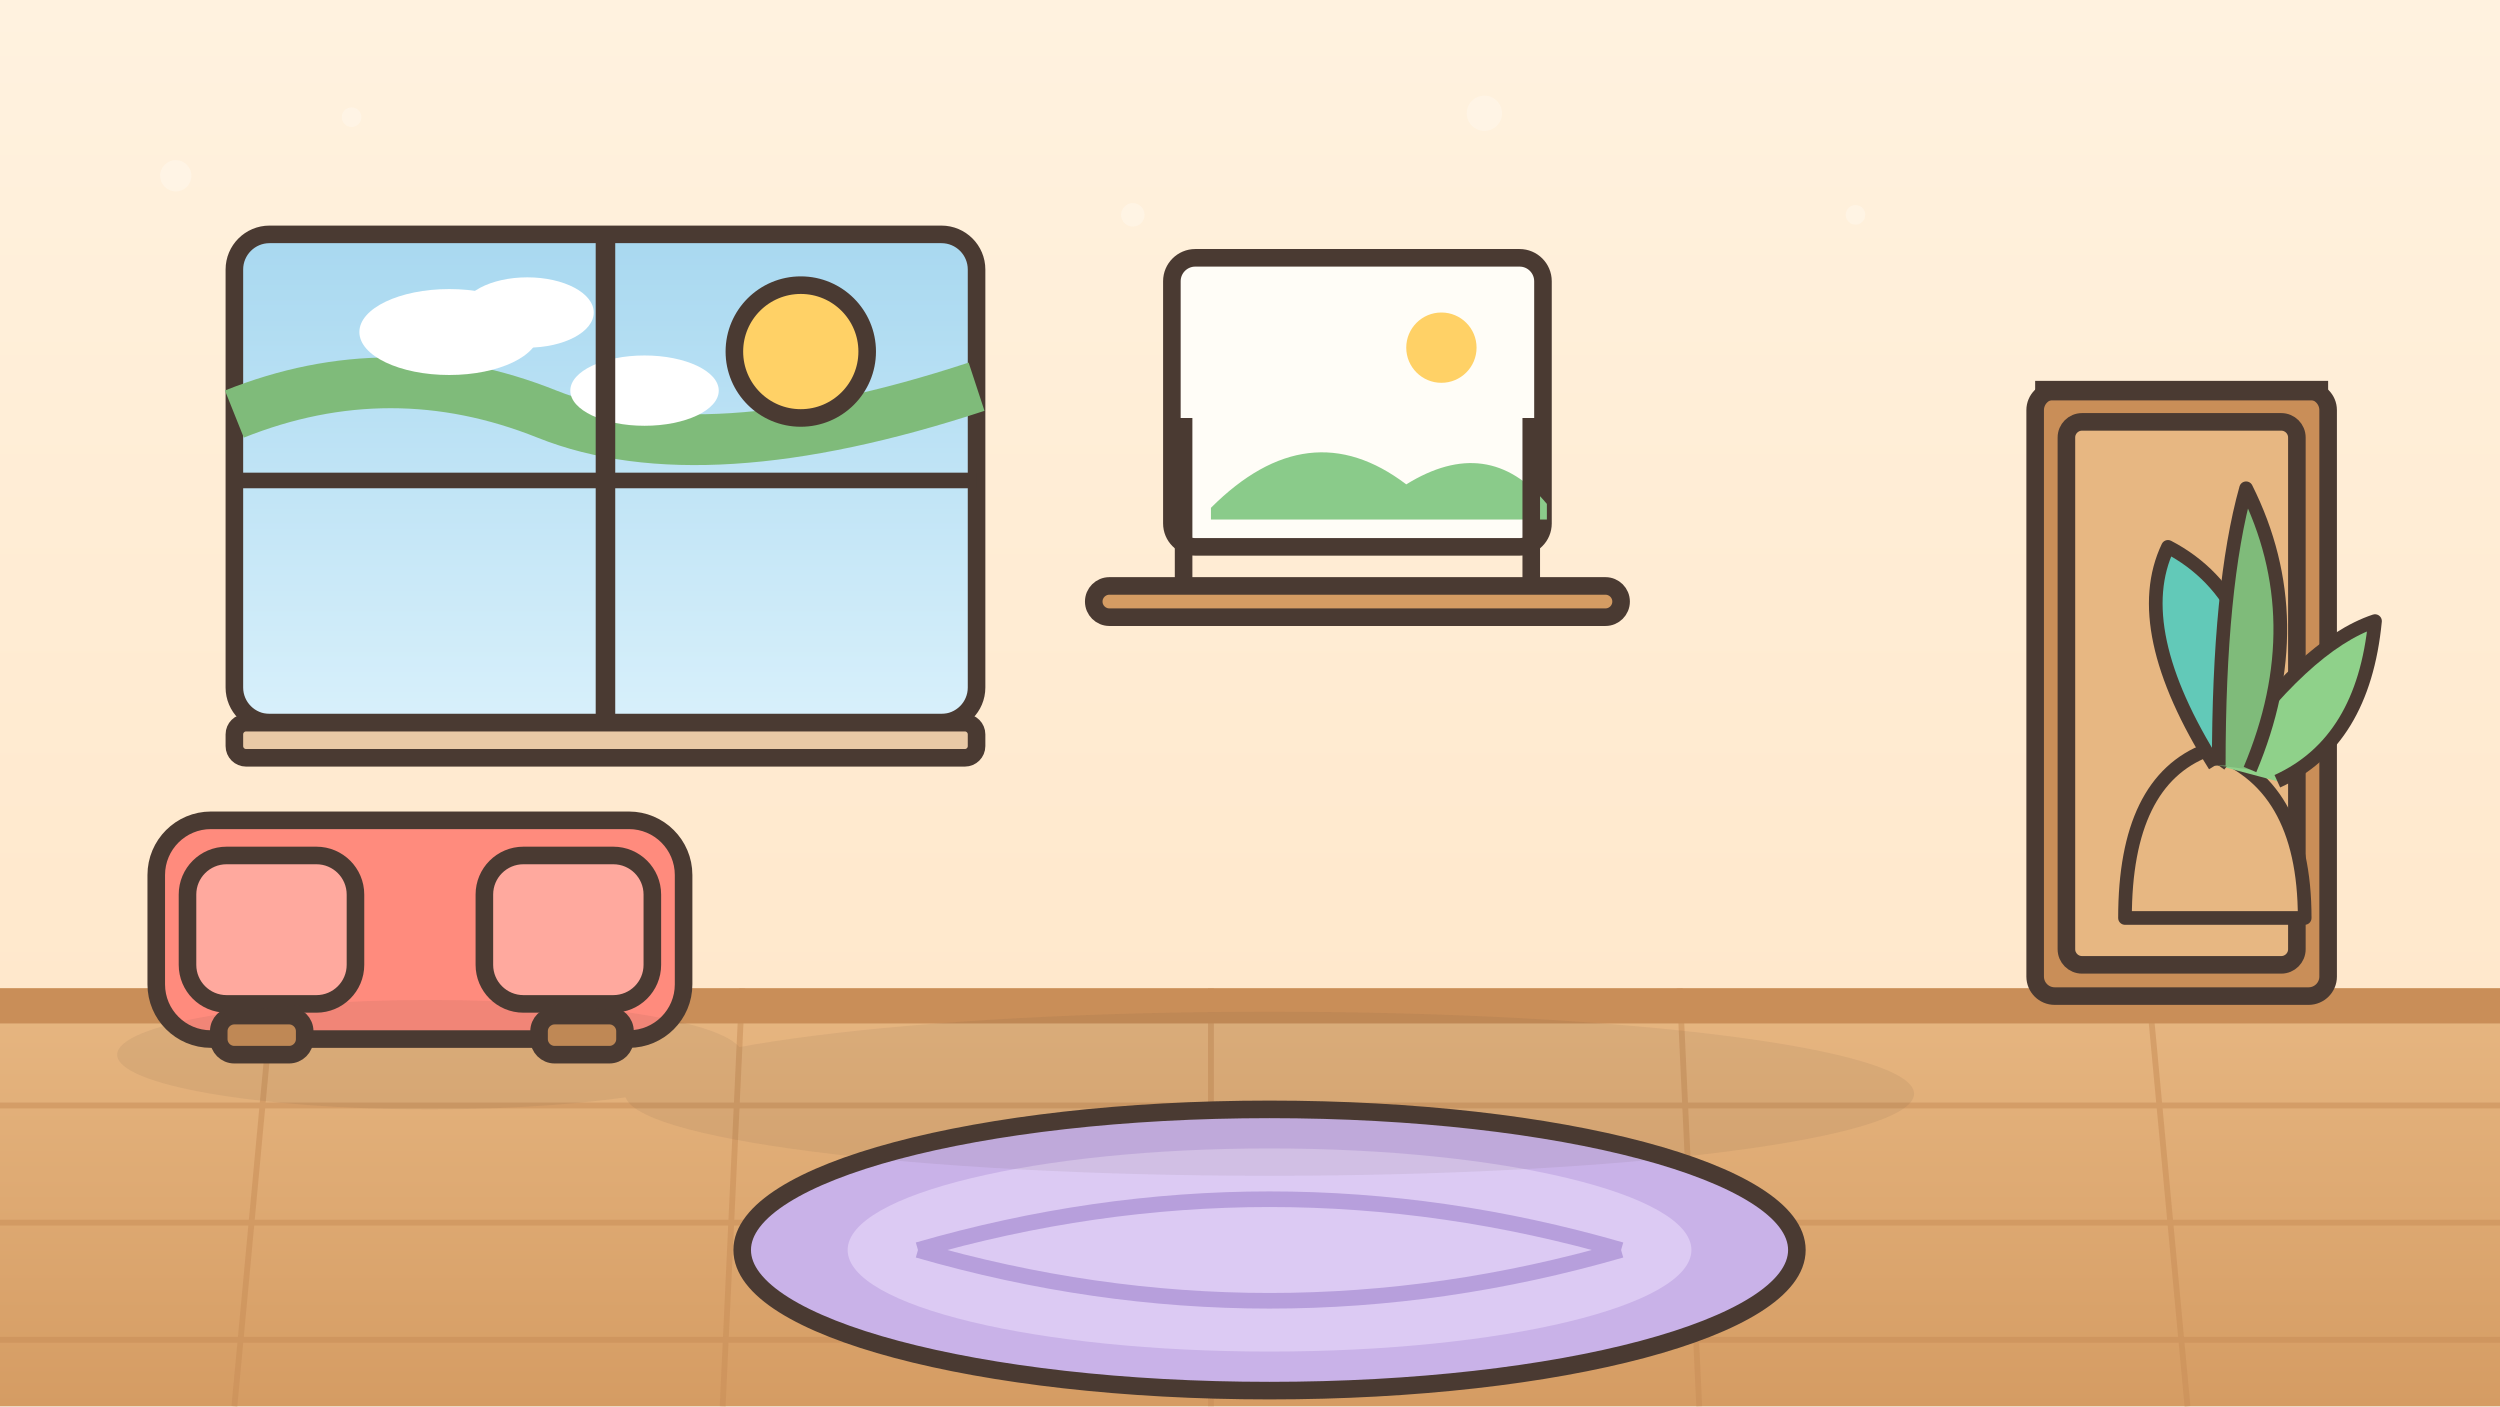
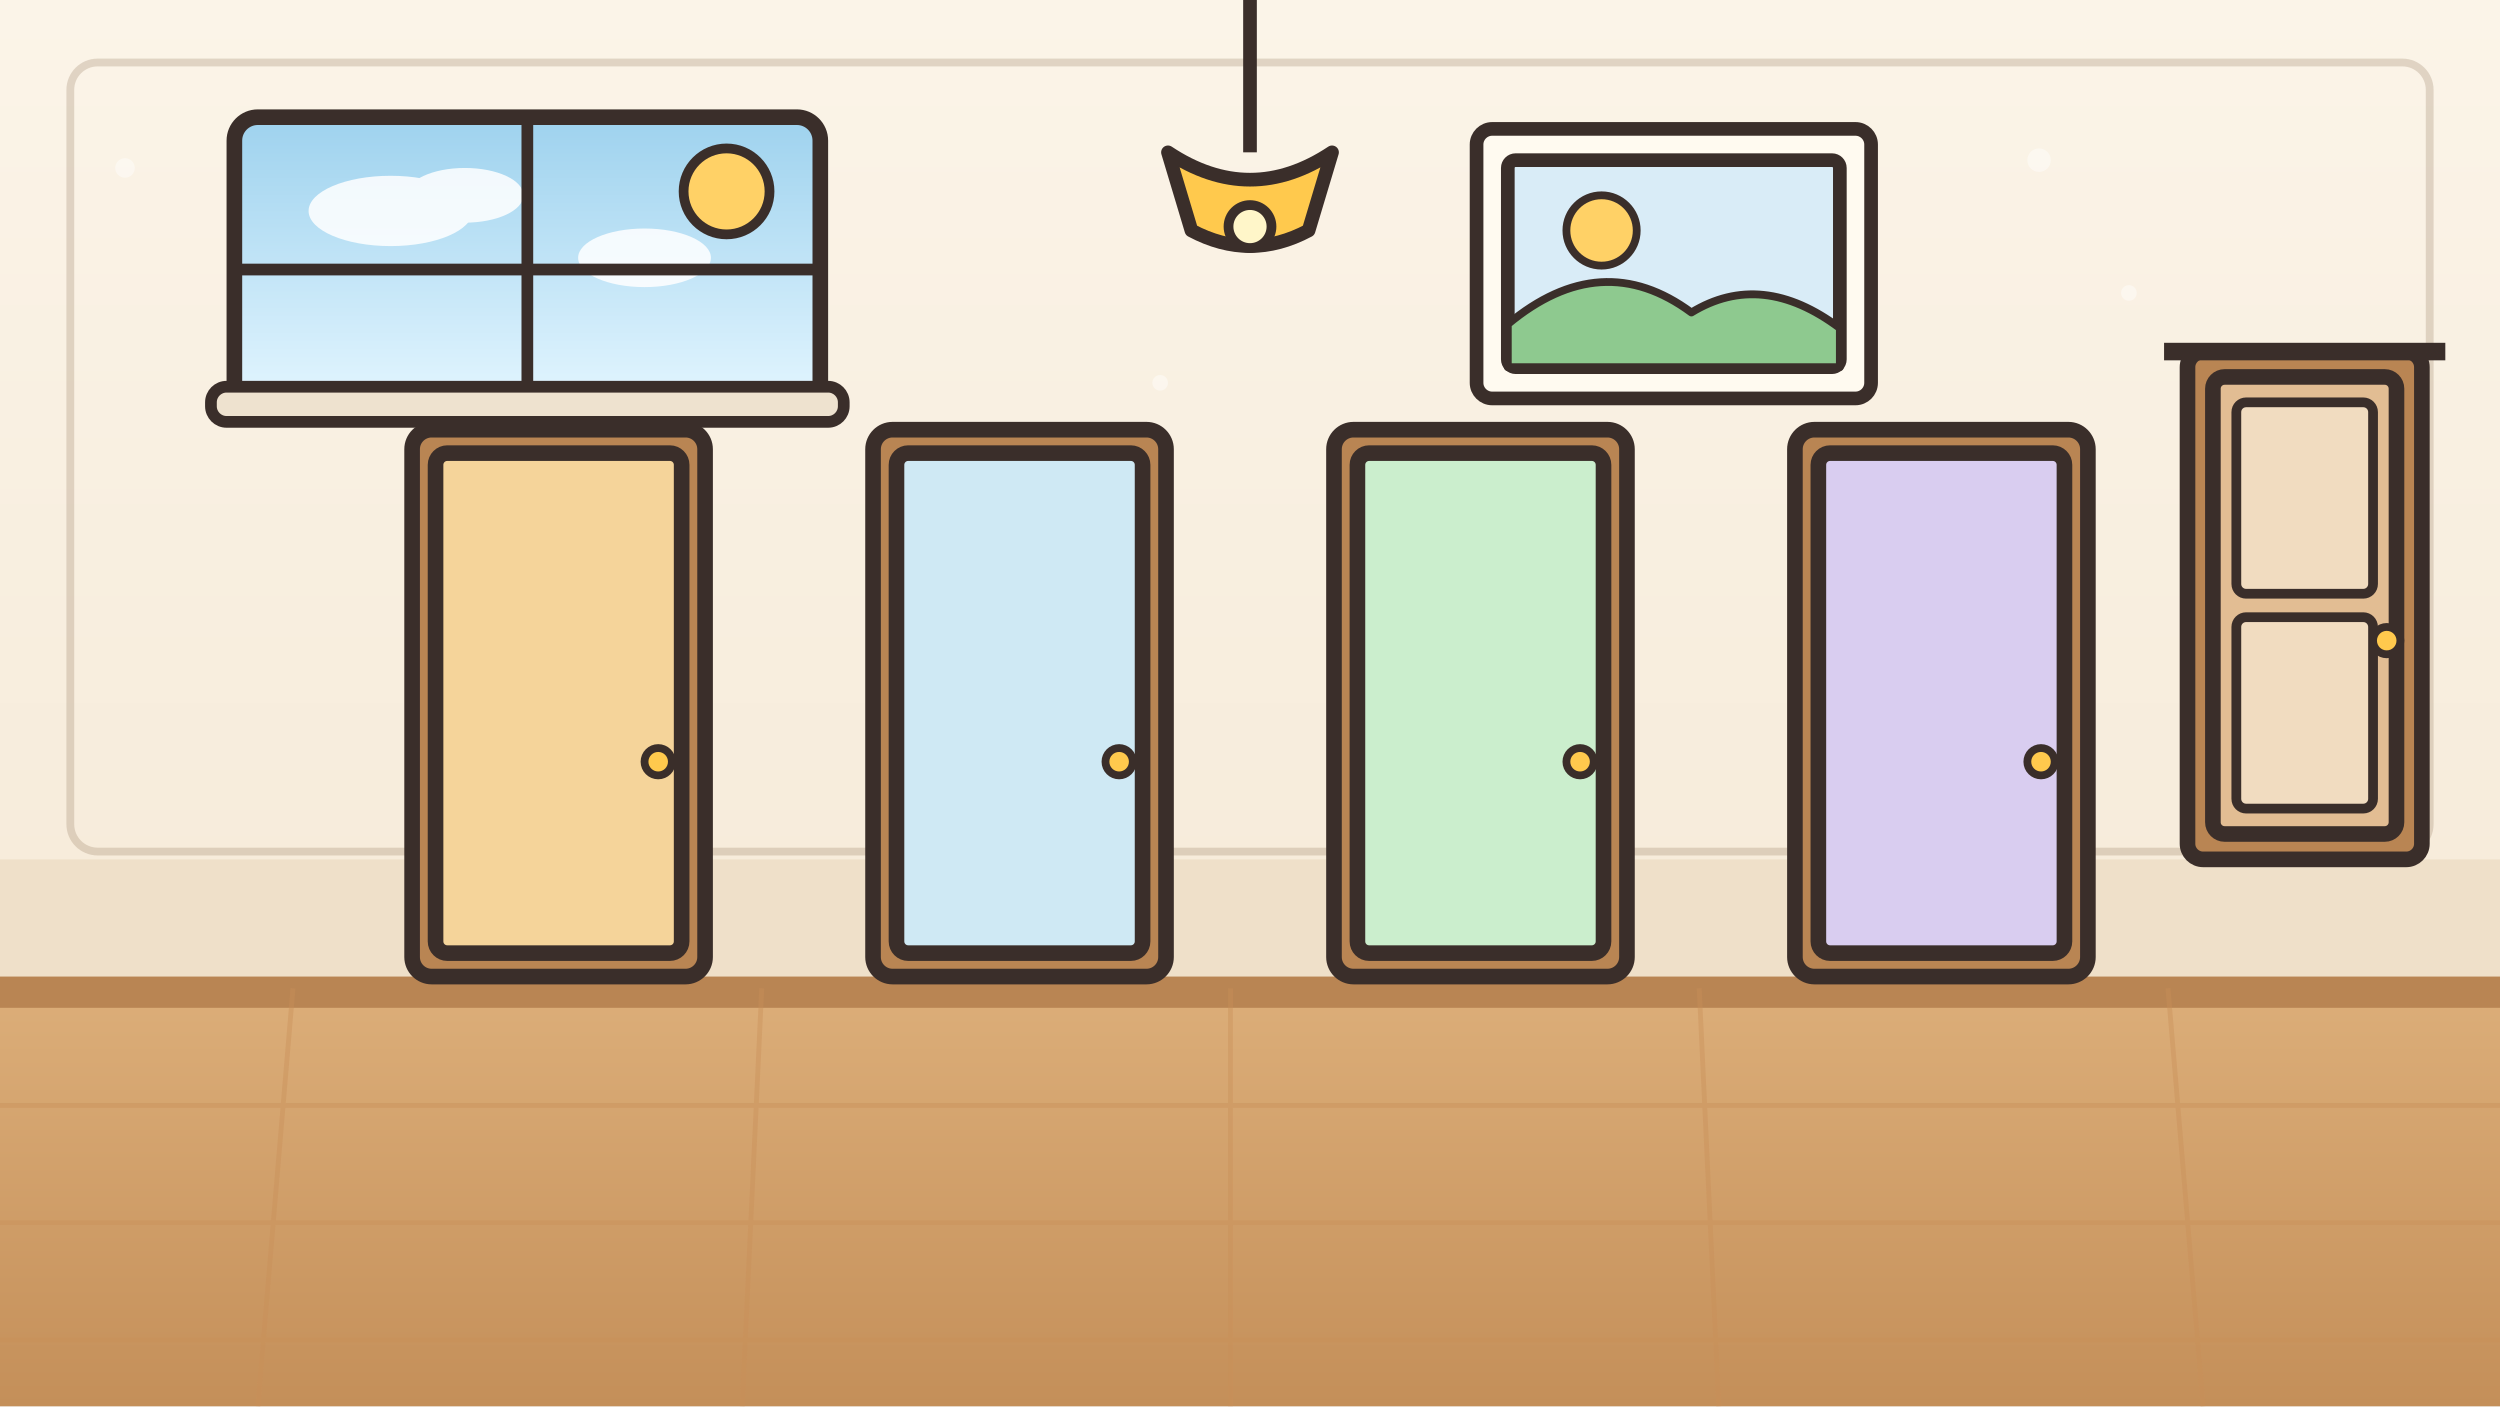
<svg xmlns="http://www.w3.org/2000/svg" viewBox="0 0 1280 720" width="1280" height="720">
  <defs>
    <linearGradient id="wall" x1="0" y1="0" x2="0" y2="1">
-       <stop offset="0" stop-color="#fff2df" />
-       <stop offset="1" stop-color="#ffe4c4" />
+       <stop offset="0" stop-color="#fbf4e8" />
+       <stop offset="1" stop-color="#f4e7d3" />
    </linearGradient>
    <linearGradient id="floor" x1="0" y1="0" x2="0" y2="1">
-       <stop offset="0" stop-color="#e7b782" />
-       <stop offset="1" stop-color="#d59c63" />
+       <stop offset="0" stop-color="#dcae79" />
+       <stop offset="1" stop-color="#c48f59" />
    </linearGradient>
    <linearGradient id="sky" x1="0" y1="0" x2="0" y2="1">
-       <stop offset="0" stop-color="#a8d8f0" />
-       <stop offset="1" stop-color="#d8f0fb" />
+       <stop offset="0" stop-color="#9ed2ee" />
+       <stop offset="1" stop-color="#e4f6ff" />
    </linearGradient>
  </defs>
  <rect width="1280" height="720" fill="url(#wall)" />
+   <rect y="440" width="1280" height="66" fill="#efe0c9" />
  <rect y="506" width="1280" height="214" fill="url(#floor)" />
-   <g stroke="#c98e58" stroke-width="3" opacity="0.55">
+   <rect width="1280" height="16" y="500" fill="#b98553" />
+   <g stroke="#c98e58" stroke-width="2.5" opacity="0.4">
    <path d="M0 566 H1280" />
    <path d="M0 626 H1280" />
    <path d="M0 686 H1280" />
-     <path d="M140 506 L120 720" />
-     <path d="M380 506 L370 720" />
-     <path d="M620 506 L620 720" />
-     <path d="M860 506 L870 720" />
-     <path d="M1100 506 L1120 720" />
+     <path d="M150 506 L132 720" />
+     <path d="M390 506 L380 720" />
+     <path d="M630 506 L630 720" />
+     <path d="M870 506 L880 720" />
+     <path d="M1110 506 L1128 720" />
  </g>
-   <rect width="1280" height="18" y="506" fill="#c98e58" />
-   <g fill="#fff8ee" opacity="0.5">
-     <circle cx="90" cy="90" r="8" />
-     <circle cx="180" cy="60" r="5" />
-     <circle cx="580" cy="110" r="6" />
-     <circle cx="760" cy="58" r="9" />
-     <circle cx="950" cy="110" r="5" />
+   <g stroke="#8f7458" stroke-width="4" opacity="0.25" fill="none">
+     <rect x="36" y="32" width="1208" height="404" rx="14" />
  </g>
-   <g stroke="#4a3a32" stroke-width="9" stroke-linejoin="round">
-     <rect x="120" y="120" width="380" height="250" rx="18" fill="url(#sky)" />
-     <path d="M120 212 Q200 180 280 212 Q360 244 500 198" fill="none" stroke="#7fbb7a" stroke-width="26" />
-     <circle cx="410" cy="180" r="34" fill="#ffd166" />
-     <g fill="#ffffff" stroke="none">
-       <ellipse cx="230" cy="170" rx="46" ry="22" />
-       <ellipse cx="270" cy="160" rx="34" ry="18" />
-       <ellipse cx="330" cy="200" rx="38" ry="18" />
+   <g stroke="#3a2e2a" stroke-width="8" stroke-linejoin="round">
+     <rect x="120" y="60" width="300" height="150" rx="12" fill="url(#sky)" />
+     <g fill="#ffffff" stroke="none" opacity="0.85">
+       <ellipse cx="200" cy="108" rx="42" ry="18" />
+       <ellipse cx="238" cy="100" rx="30" ry="14" />
+       <ellipse cx="330" cy="132" rx="34" ry="15" />
    </g>
-     <path d="M310 120 V370" stroke="#4a3a32" stroke-width="10" />
-     <path d="M120 246 H500" stroke="#4a3a32" stroke-width="8" />
-     <rect x="120" y="370" width="380" height="18" rx="6" fill="#e9c9a6" />
+     <circle cx="372" cy="98" r="22" fill="#ffd166" stroke-width="5" />
+     <path d="M270 60 V210" stroke-width="6" />
+     <path d="M120 138 H420" stroke-width="6" />
+     <rect x="108" y="198" width="324" height="18" rx="8" fill="#eee2cf" stroke-width="6" />
  </g>
-   <g stroke="#4a3a32" stroke-width="9" stroke-linejoin="round">
-     <rect x="600" y="132" width="190" height="148" rx="12" fill="#fffdf7" />
-     <path d="M620 260 Q670 210 720 248 Q762 222 792 258 L792 266 H620 Z" fill="#8acb8a" stroke="none" />
-     <circle cx="738" cy="178" r="18" fill="#ffd166" stroke="none" />
-     <rect x="560" y="300" width="270" height="16" rx="8" fill="#d59c63" />
-     <path d="M606 300 V214" stroke="#4a3a32" stroke-width="9" />
-     <path d="M784 300 V214" stroke="#4a3a32" stroke-width="9" />
+   <g stroke="#3a2e2a" stroke-width="7" stroke-linejoin="round">
+     <path d="M640 0 V78" fill="none" />
+     <path d="M598 78 Q640 106 682 78 L670 118 Q640 134 610 118 Z" fill="#ffc94d" />
+     <circle cx="640" cy="116" r="11" fill="#fff6c9" stroke-width="5" />
  </g>
-   <g stroke="#4a3a32" stroke-width="9" stroke-linejoin="round">
-     <rect x="1042" y="200" width="150" height="310" rx="10" fill="#c98e58" />
-     <rect x="1058" y="216" width="118" height="278" rx="8" fill="#e7b782" />
-     <circle cx="1158" cy="362" r="9" fill="#ffd166" />
-     <path d="M1042 200 H1192" stroke-width="10" />
+   <g stroke="#3a2e2a" stroke-width="7" stroke-linejoin="round">
+     <rect x="756" y="66" width="202" height="138" rx="8" fill="#fffaf0" />
+     <rect x="772" y="82" width="170" height="106" rx="4" fill="#d9ecf7" />
+     <circle cx="820" cy="118" r="18" fill="#ffd166" stroke-width="4" />
+     <path d="M772 166 Q820 126 866 160 Q902 138 942 168 L942 188 H772 Z" fill="#8ec98f" stroke-width="4" />
  </g>
-   <g stroke="#4a3a32" stroke-width="9" stroke-linejoin="round">
-     <ellipse cx="650" cy="640" rx="270" ry="72" fill="#c9b2e8" />
-     <ellipse cx="650" cy="640" rx="216" ry="52" fill="#dccaf3" stroke="none" />
-     <path d="M470 640 Q650 588 830 640" fill="none" stroke="#b79fdc" stroke-width="8" />
-     <path d="M470 640 Q650 692 830 640" fill="none" stroke="#b79fdc" stroke-width="8" />
+   <g stroke="#3a2e2a" stroke-width="8" stroke-linejoin="round">
+     <rect x="1120" y="180" width="120" height="260" rx="8" fill="#b98553" />
+     <rect x="1133" y="193" width="94" height="234" rx="6" fill="#e2bd93" />
+     <rect x="1145" y="206" width="70" height="98" rx="5" fill="#f1dcc0" stroke-width="5" />
+     <rect x="1145" y="316" width="70" height="98" rx="5" fill="#f1dcc0" stroke-width="5" />
+     <circle cx="1222" cy="328" r="7" fill="#ffc94d" stroke-width="4" />
+     <path d="M1108 180 H1252" stroke-width="9" />
  </g>
-   <g stroke="#4a3a32" stroke-width="9" stroke-linejoin="round">
-     <rect x="80" y="420" width="270" height="112" rx="28" fill="#ff8b7d" />
-     <rect x="96" y="438" width="86" height="76" rx="20" fill="#ffa99e" />
-     <rect x="248" y="438" width="86" height="76" rx="20" fill="#ffa99e" />
-     <rect x="112" y="520" width="44" height="20" rx="8" fill="#c98e58" />
-     <rect x="276" y="520" width="44" height="20" rx="8" fill="#c98e58" />
+   <g stroke="#3a2e2a" stroke-width="8" stroke-linejoin="round">
+     <rect x="211" y="220" width="150" height="280" rx="10" fill="#b98553" />
+     <rect x="223" y="232" width="126" height="256" rx="6" fill="#f5d49a" />
+     <circle cx="337" cy="390" r="7" fill="#ffc94d" stroke-width="4" />
+     <rect x="447" y="220" width="150" height="280" rx="10" fill="#b98553" />
+     <rect x="459" y="232" width="126" height="256" rx="6" fill="#cfe9f4" />
+     <circle cx="573" cy="390" r="7" fill="#ffc94d" stroke-width="4" />
+     <rect x="683" y="220" width="150" height="280" rx="10" fill="#b98553" />
+     <rect x="695" y="232" width="126" height="256" rx="6" fill="#cbeecd" />
+     <circle cx="809" cy="390" r="7" fill="#ffc94d" stroke-width="4" />
+     <rect x="919" y="220" width="150" height="280" rx="10" fill="#b98553" />
+     <rect x="931" y="232" width="126" height="256" rx="6" fill="#d9cdf0" />
+     <circle cx="1045" cy="390" r="7" fill="#ffc94d" stroke-width="4" />
  </g>
-   <g stroke="#4a3a32" stroke-width="7" stroke-linejoin="round">
-     <path d="M1180 470 Q1180 400 1130 384 Q1088 400 1088 470 Z" fill="#e7b782" />
-     <path d="M1134 392 Q1090 322 1110 280 Q1160 306 1160 384" fill="#62c9b8" />
-     <path d="M1136 392 Q1180 330 1216 318 Q1210 380 1166 400" fill="#8fd18a" />
-     <path d="M1136 392 Q1136 300 1150 250 Q1184 318 1152 394" fill="#7fbb7a" />
-   </g>
-   <g fill="#4a3a32" opacity="0.08">
-     <ellipse cx="650" cy="560" rx="330" ry="42" />
-     <ellipse cx="220" cy="540" rx="160" ry="28" />
+   <g fill="#ffffff" opacity="0.42">
+     <circle cx="64" cy="86" r="5" />
+     <circle cx="594" cy="196" r="4" />
+     <circle cx="1044" cy="82" r="6" />
+     <circle cx="1090" cy="150" r="4" />
  </g>
</svg>
